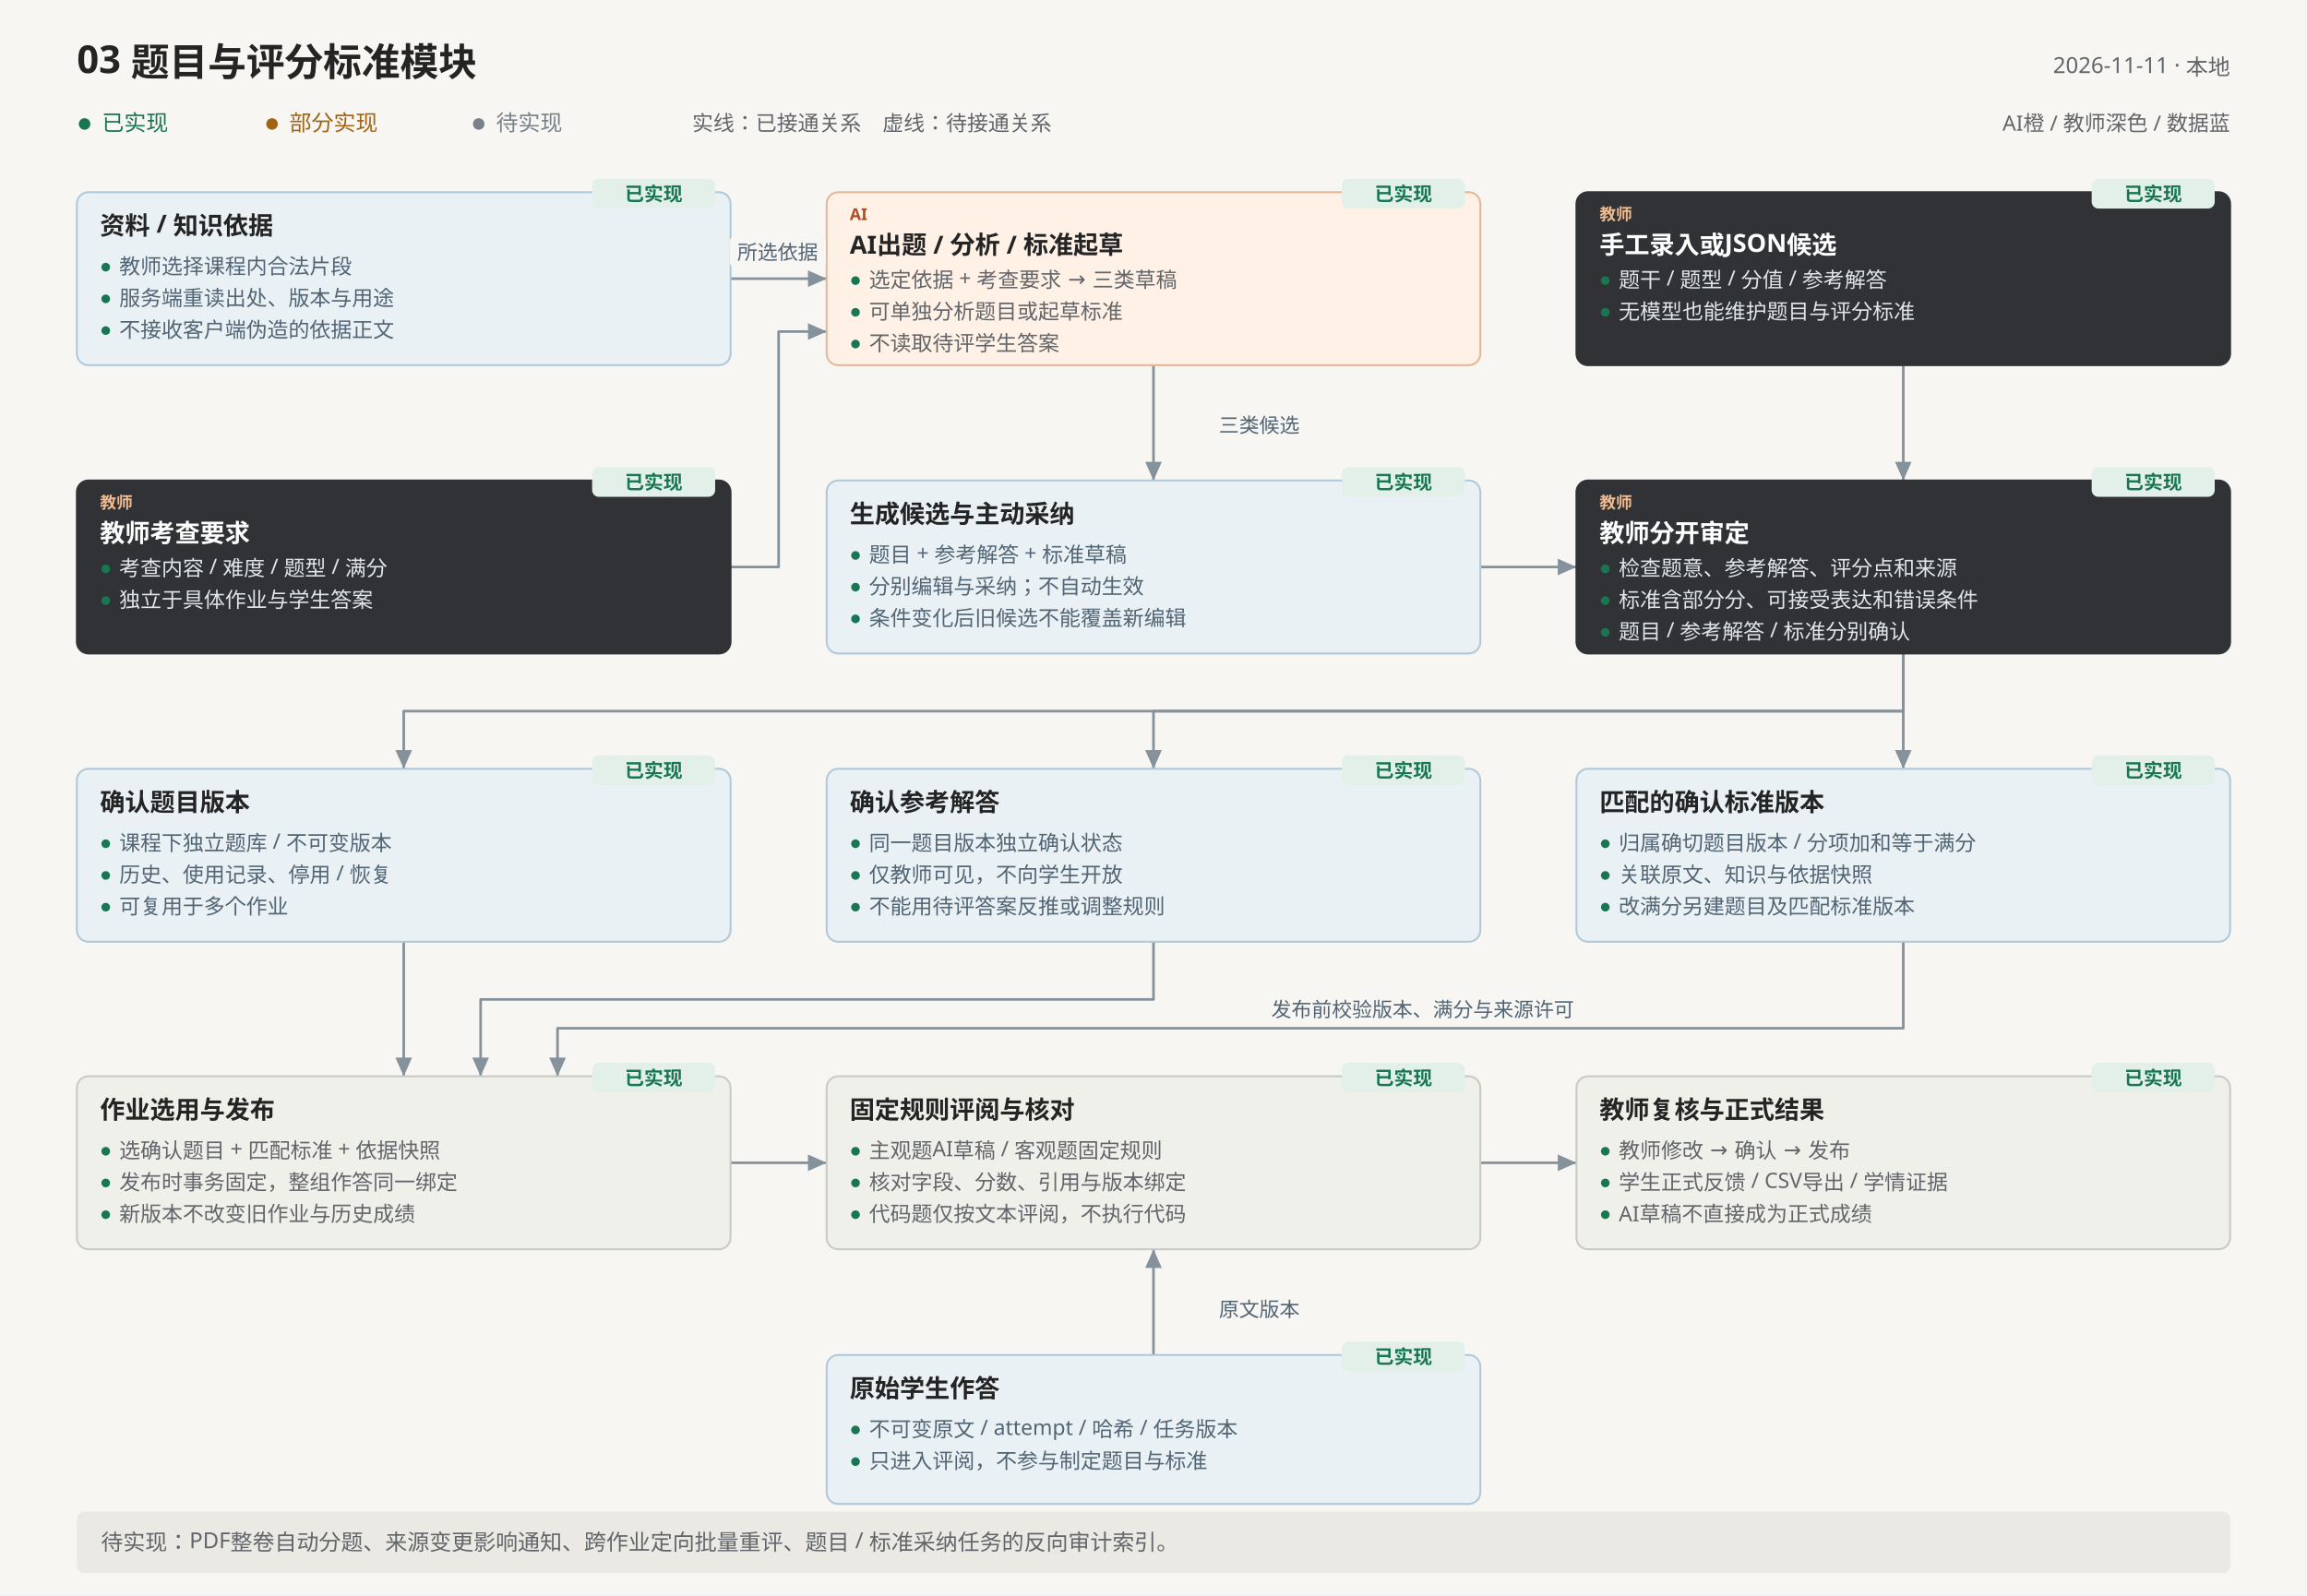
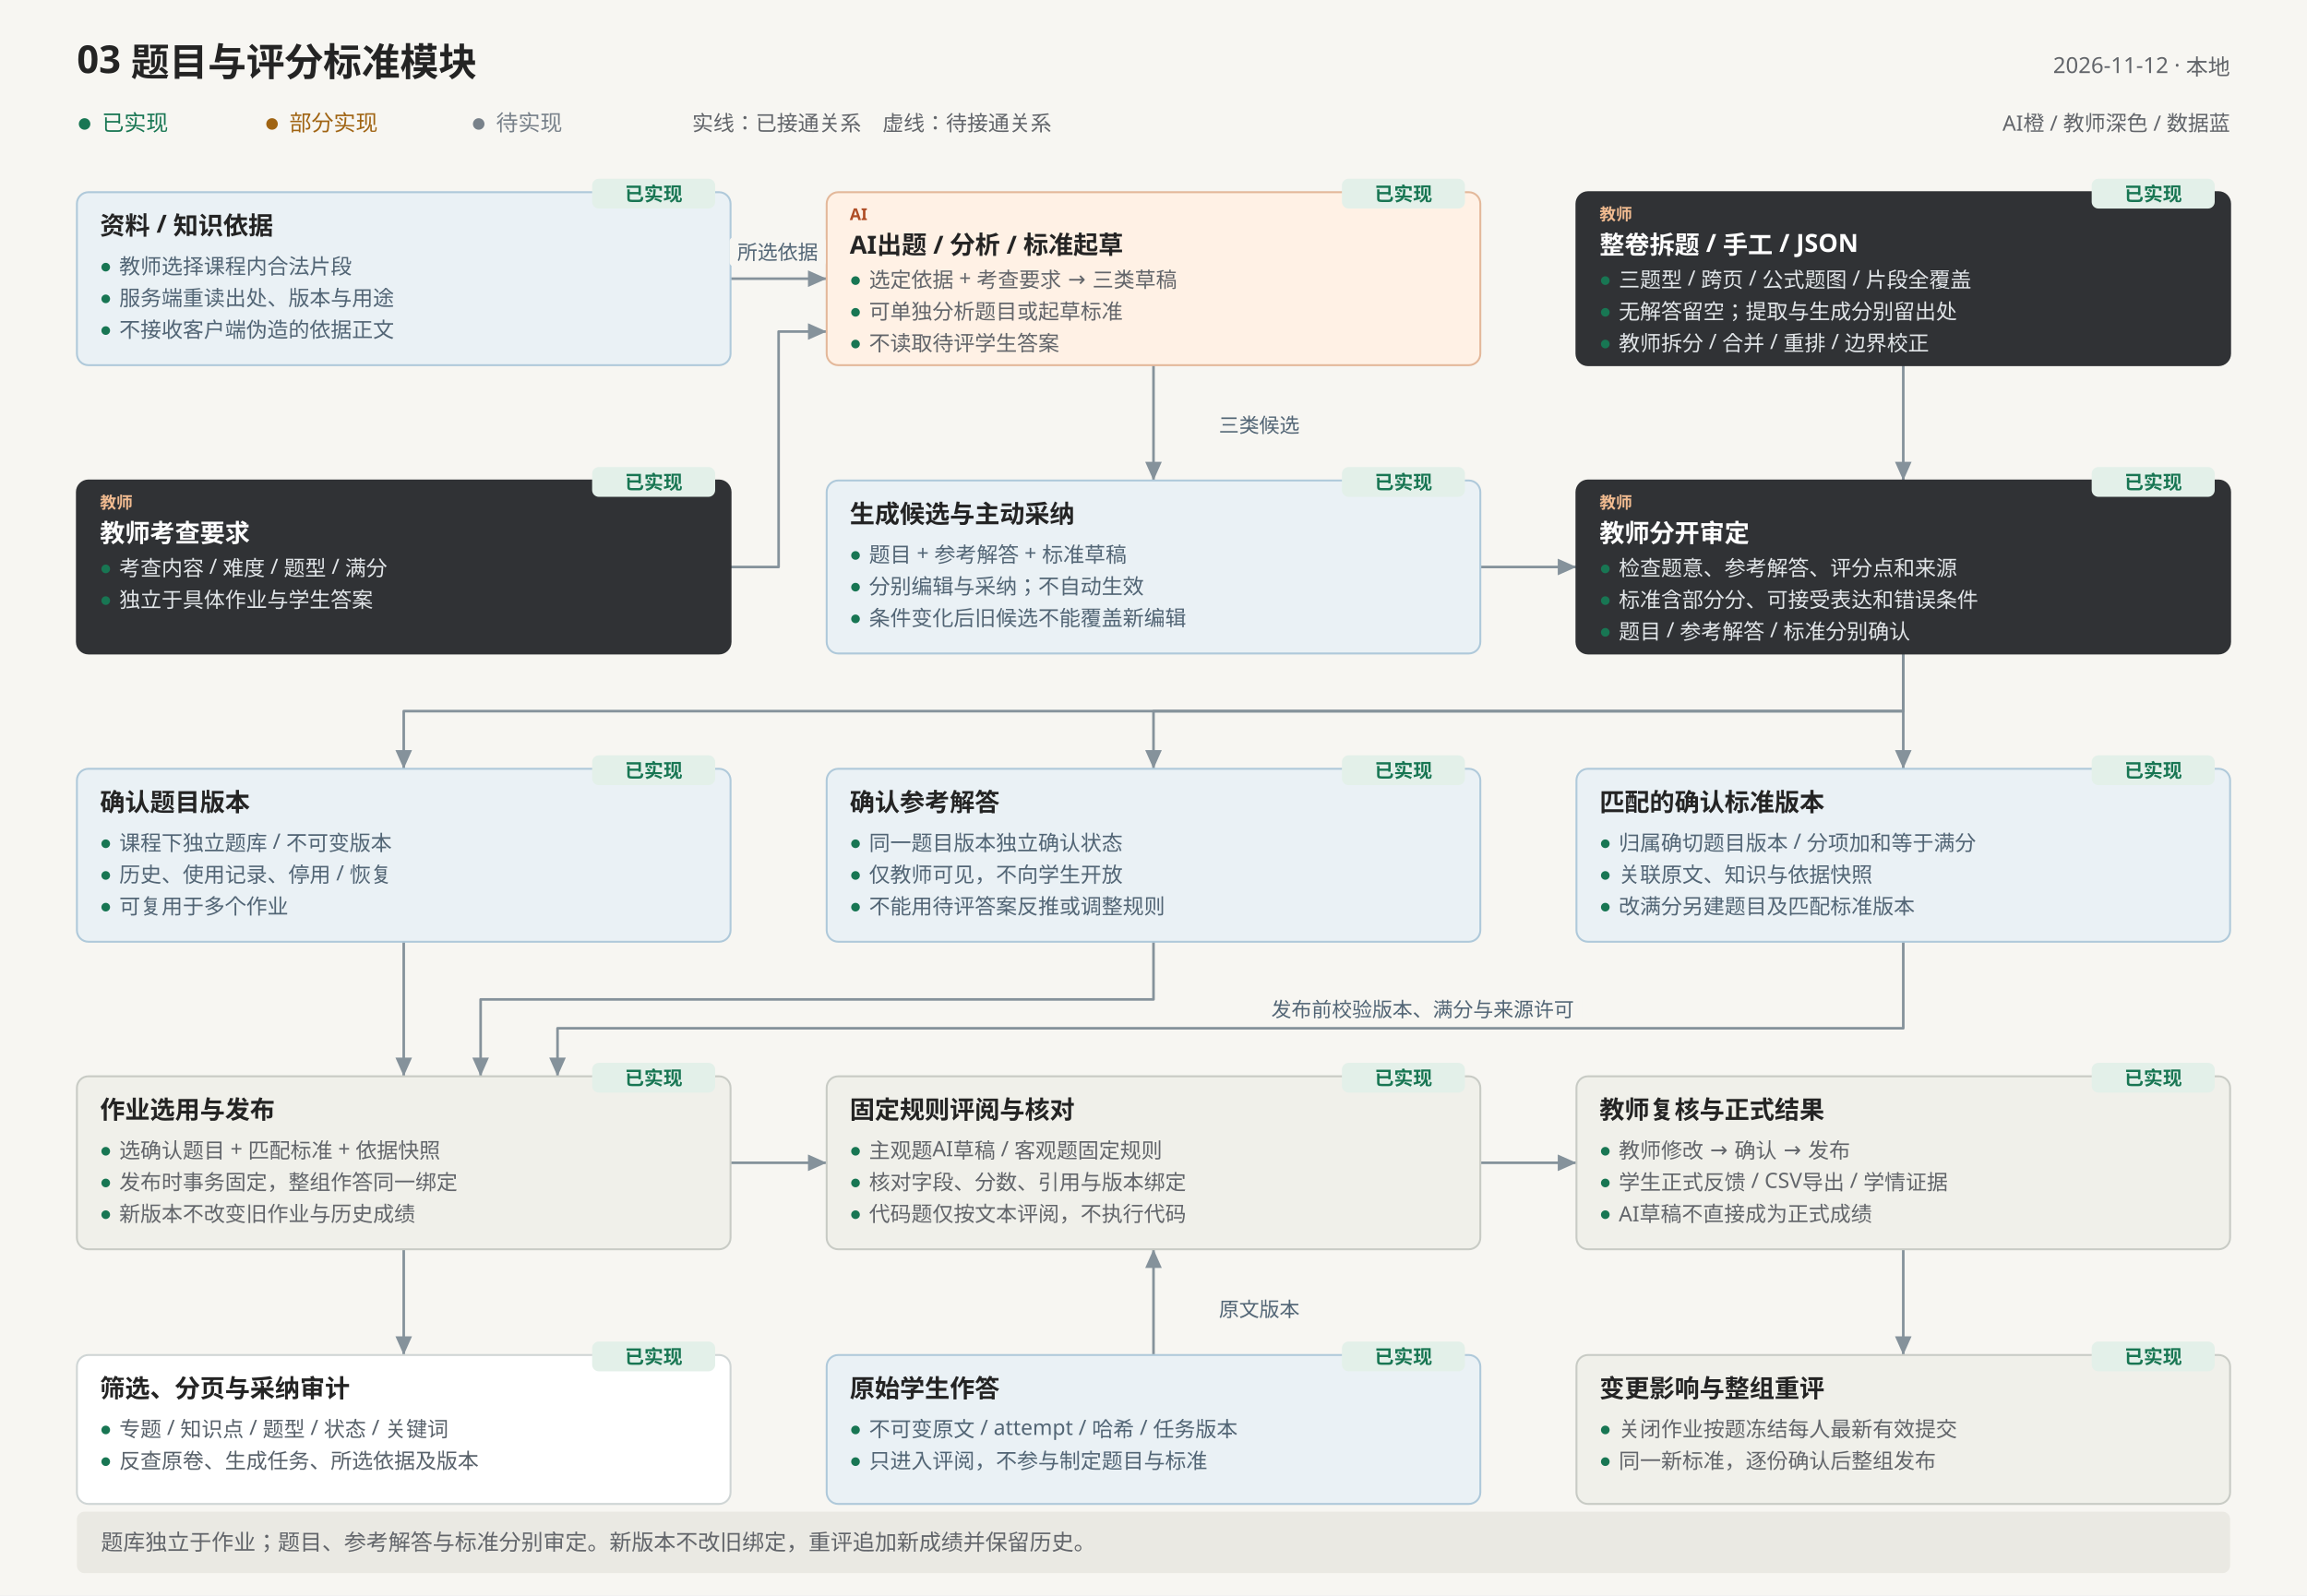
<svg xmlns="http://www.w3.org/2000/svg" width="2400" height="1660" viewBox="0 0 2400 1660" role="img" aria-label="03  题目与评分标准模块">
  <defs>
    <marker id="03-done" viewBox="0 0 10 10" refX="9" refY="5" markerWidth="8" markerHeight="8" orient="auto-start-reverse">
      <path d="M 0 1 L 9 5 L 0 9 Z" fill="#85929B" />
    </marker>
    <marker id="03-planned" viewBox="0 0 10 10" refX="9" refY="5" markerWidth="8" markerHeight="8" orient="auto-start-reverse">
      <path d="M 0 1 L 9 5 L 0 9 Z" fill="#78818A" />
    </marker>
  </defs>
  <g font-family="Microsoft YaHei, sans-serif">
    <rect x="0" y="0" width="2400" height="1660" fill="#F7F6F2" stroke="none" rx="0" />
    <text x="80" y="76" font-size="40" fill="#242424" font-weight="600">03  题目与评分标准模块</text>
-     <text x="2320" y="76" font-size="23" fill="#62656A" text-anchor="end">2026-11-11 · 本地</text>
+     <text x="2320" y="76" font-size="23" fill="#62656A" text-anchor="end">2026-11-12 · 本地</text>
    <circle cx="88" cy="129" r="6" fill="#187653" />
    <text x="106" y="136" font-size="23" fill="#187653">已实现</text>
    <circle cx="283" cy="129" r="6" fill="#A06413" />
    <text x="301" y="136" font-size="23" fill="#A06413">部分实现</text>
    <circle cx="498" cy="129" r="6" fill="#78818A" />
    <text x="516" y="136" font-size="23" fill="#78818A">待实现</text>
    <text x="720" y="136" font-size="22" fill="#62656A">实线：已接通关系　虚线：待接通关系</text>
    <text x="2320" y="136" font-size="22" fill="#62656A" text-anchor="end">AI橙 / 教师深色 / 数据蓝</text>
    <g class="links">
      <g class="edge" data-from="basis" data-to="generate" data-status="done">
        <path d="M 760 290 L 860 290" fill="none" stroke="#85929B" stroke-width="2.7" stroke-linejoin="round" marker-end="url(#03-done)" />
      </g>
      <g class="edge" data-from="requirement" data-to="generate" data-status="done">
        <path d="M 760 590 L 810 590 L 810 345 L 860 345" fill="none" stroke="#85929B" stroke-width="2.7" stroke-linejoin="round" marker-end="url(#03-done)" />
      </g>
      <g class="edge" data-from="generate" data-to="draft" data-status="done">
        <path d="M 1200 380 L 1200 500" fill="none" stroke="#85929B" stroke-width="2.7" stroke-linejoin="round" marker-end="url(#03-done)" />
      </g>
      <g class="edge" data-from="manual" data-to="edit" data-status="done">
        <path d="M 1980 380 L 1980 500" fill="none" stroke="#85929B" stroke-width="2.7" stroke-linejoin="round" marker-end="url(#03-done)" />
      </g>
      <g class="edge" data-from="draft" data-to="edit" data-status="done">
        <path d="M 1540 590 L 1640 590" fill="none" stroke="#85929B" stroke-width="2.7" stroke-linejoin="round" marker-end="url(#03-done)" />
      </g>
      <g class="edge" data-from="edit" data-to="question" data-status="done">
        <path d="M 1980 680 L 1980 740 L 420 740 L 420 800" fill="none" stroke="#85929B" stroke-width="2.7" stroke-linejoin="round" marker-end="url(#03-done)" />
      </g>
      <g class="edge" data-from="edit" data-to="reference" data-status="done">
        <path d="M 1980 680 L 1980 740 L 1200 740 L 1200 800" fill="none" stroke="#85929B" stroke-width="2.7" stroke-linejoin="round" marker-end="url(#03-done)" />
      </g>
      <g class="edge" data-from="edit" data-to="rubric" data-status="done">
        <path d="M 1980 680 L 1980 800" fill="none" stroke="#85929B" stroke-width="2.7" stroke-linejoin="round" marker-end="url(#03-done)" />
      </g>
      <g class="edge" data-from="question" data-to="assignment" data-status="done">
        <path d="M 420 980 L 420 1120" fill="none" stroke="#85929B" stroke-width="2.7" stroke-linejoin="round" marker-end="url(#03-done)" />
      </g>
      <g class="edge" data-from="reference" data-to="assignment" data-status="done">
        <path d="M 1200 980 L 1200 1040 L 500 1040 L 500 1120" fill="none" stroke="#85929B" stroke-width="2.7" stroke-linejoin="round" marker-end="url(#03-done)" />
      </g>
      <g class="edge" data-from="rubric" data-to="assignment" data-status="done">
        <path d="M 1980 980 L 1980 1070 L 580 1070 L 580 1120" fill="none" stroke="#85929B" stroke-width="2.7" stroke-linejoin="round" marker-end="url(#03-done)" />
      </g>
      <g class="edge" data-from="assignment" data-to="grading" data-status="done">
        <path d="M 760 1210 L 860 1210" fill="none" stroke="#85929B" stroke-width="2.7" stroke-linejoin="round" marker-end="url(#03-done)" />
      </g>
      <g class="edge" data-from="answer" data-to="grading" data-status="done">
        <path d="M 1200 1410 L 1200 1300" fill="none" stroke="#85929B" stroke-width="2.7" stroke-linejoin="round" marker-end="url(#03-done)" />
      </g>
      <g class="edge" data-from="grading" data-to="release" data-status="done">
        <path d="M 1540 1210 L 1640 1210" fill="none" stroke="#85929B" stroke-width="2.7" stroke-linejoin="round" marker-end="url(#03-done)" />
+       </g>
+       <g class="edge" data-from="assignment" data-to="audit" data-status="done">
+         <path d="M 420 1300 L 420 1410" fill="none" stroke="#85929B" stroke-width="2.7" stroke-linejoin="round" marker-end="url(#03-done)" />
+       </g>
+       <g class="edge" data-from="release" data-to="regrade" data-status="done">
+         <path d="M 1980 1300 L 1980 1410" fill="none" stroke="#85929B" stroke-width="2.7" stroke-linejoin="round" marker-end="url(#03-done)" />
      </g>
    </g>
    <g class="nodes">
      <g class="node" data-node="basis" role="button" tabindex="0" aria-label="资料 / 知识依据" data-status="done">
        <rect x="80" y="200" width="680" height="180" fill="#EAF1F5" stroke="#AFC9DA" rx="12" stroke-width="2" />
        <rect x="616" y="186" width="128" height="31" fill="#E3F0E9" stroke="none" rx="7" />
        <text x="680" y="209" font-size="20" fill="#187653" text-anchor="middle" font-weight="600">已实现</text>
        <text x="104" y="244" font-size="26" fill="#242424" font-weight="600">资料 / 知识依据</text>
        <circle cx="110" cy="278" r="4.5" fill="#187653" data-item-status="done" />
        <text x="124" y="285" font-size="22" fill="#526575">教师选择课程内合法片段</text>
        <circle cx="110" cy="311" r="4.5" fill="#187653" data-item-status="done" />
        <text x="124" y="318" font-size="22" fill="#526575">服务端重读出处、版本与用途</text>
        <circle cx="110" cy="344" r="4.5" fill="#187653" data-item-status="done" />
        <text x="124" y="351" font-size="22" fill="#526575">不接收客户端伪造的依据正文</text>
      </g>
      <g class="node" data-node="generate" role="button" tabindex="0" aria-label="AI出题 / 分析 / 标准起草" data-status="done">
        <rect x="860" y="200" width="680" height="180" fill="#FFF1E5" stroke="#E3B89A" rx="12" stroke-width="2" />
        <rect x="1396" y="186" width="128" height="31" fill="#E3F0E9" stroke="none" rx="7" />
        <text x="1460" y="209" font-size="20" fill="#187653" text-anchor="middle" font-weight="600">已实现</text>
        <text x="884" y="229" font-size="17" fill="#AE4D25" font-weight="600">AI</text>
        <text x="884" y="264" font-size="26" fill="#242424" font-weight="600">AI出题 / 分析 / 标准起草</text>
        <circle cx="890" cy="292" r="4.5" fill="#187653" data-item-status="done" />
        <text x="904" y="299" font-size="22" fill="#62656A">选定依据 + 考查要求 → 三类草稿</text>
        <circle cx="890" cy="325" r="4.5" fill="#187653" data-item-status="done" />
        <text x="904" y="332" font-size="22" fill="#62656A">可单独分析题目或起草标准</text>
        <circle cx="890" cy="358" r="4.5" fill="#187653" data-item-status="done" />
        <text x="904" y="365" font-size="22" fill="#62656A">不读取待评学生答案</text>
      </g>
-       <g class="node" data-node="manual" role="button" tabindex="0" aria-label="手工录入或JSON候选" data-status="done">
+       <g class="node" data-node="manual" role="button" tabindex="0" aria-label="整卷拆题 / 手工 / JSON" data-status="done">
        <rect x="1640" y="200" width="680" height="180" fill="#303235" stroke="#303235" rx="12" stroke-width="2" />
        <rect x="2176" y="186" width="128" height="31" fill="#E3F0E9" stroke="none" rx="7" />
        <text x="2240" y="209" font-size="20" fill="#187653" text-anchor="middle" font-weight="600">已实现</text>
        <text x="1664" y="229" font-size="17" fill="#F1BB90" font-weight="600">教师</text>
-         <text x="1664" y="264" font-size="26" fill="#FFFFFF" font-weight="600">手工录入或JSON候选</text>
+         <text x="1664" y="264" font-size="26" fill="#FFFFFF" font-weight="600">整卷拆题 / 手工 / JSON</text>
        <circle cx="1670" cy="292" r="4.5" fill="#187653" data-item-status="done" />
-         <text x="1684" y="299" font-size="22" fill="#E1E5E8">题干 / 题型 / 分值 / 参考解答</text>
+         <text x="1684" y="299" font-size="22" fill="#E1E5E8">三题型 / 跨页 / 公式题图 / 片段全覆盖</text>
        <circle cx="1670" cy="325" r="4.5" fill="#187653" data-item-status="done" />
-         <text x="1684" y="332" font-size="22" fill="#E1E5E8">无模型也能维护题目与评分标准</text>
+         <text x="1684" y="332" font-size="22" fill="#E1E5E8">无解答留空；提取与生成分别留出处</text>
+         <circle cx="1670" cy="358" r="4.5" fill="#187653" data-item-status="done" />
+         <text x="1684" y="365" font-size="22" fill="#E1E5E8">教师拆分 / 合并 / 重排 / 边界校正</text>
      </g>
      <g class="node" data-node="requirement" role="button" tabindex="0" aria-label="教师考查要求" data-status="done">
        <rect x="80" y="500" width="680" height="180" fill="#303235" stroke="#303235" rx="12" stroke-width="2" />
        <rect x="616" y="486" width="128" height="31" fill="#E3F0E9" stroke="none" rx="7" />
        <text x="680" y="509" font-size="20" fill="#187653" text-anchor="middle" font-weight="600">已实现</text>
        <text x="104" y="529" font-size="17" fill="#F1BB90" font-weight="600">教师</text>
        <text x="104" y="564" font-size="26" fill="#FFFFFF" font-weight="600">教师考查要求</text>
        <circle cx="110" cy="592" r="4.5" fill="#187653" data-item-status="done" />
        <text x="124" y="599" font-size="22" fill="#E1E5E8">考查内容 / 难度 / 题型 / 满分</text>
        <circle cx="110" cy="625" r="4.5" fill="#187653" data-item-status="done" />
        <text x="124" y="632" font-size="22" fill="#E1E5E8">独立于具体作业与学生答案</text>
      </g>
      <g class="node" data-node="draft" role="button" tabindex="0" aria-label="生成候选与主动采纳" data-status="done">
        <rect x="860" y="500" width="680" height="180" fill="#EAF1F5" stroke="#AFC9DA" rx="12" stroke-width="2" />
        <rect x="1396" y="486" width="128" height="31" fill="#E3F0E9" stroke="none" rx="7" />
        <text x="1460" y="509" font-size="20" fill="#187653" text-anchor="middle" font-weight="600">已实现</text>
        <text x="884" y="544" font-size="26" fill="#242424" font-weight="600">生成候选与主动采纳</text>
        <circle cx="890" cy="578" r="4.5" fill="#187653" data-item-status="done" />
        <text x="904" y="585" font-size="22" fill="#526575">题目 + 参考解答 + 标准草稿</text>
        <circle cx="890" cy="611" r="4.5" fill="#187653" data-item-status="done" />
        <text x="904" y="618" font-size="22" fill="#526575">分别编辑与采纳；不自动生效</text>
        <circle cx="890" cy="644" r="4.5" fill="#187653" data-item-status="done" />
        <text x="904" y="651" font-size="22" fill="#526575">条件变化后旧候选不能覆盖新编辑</text>
      </g>
      <g class="node" data-node="edit" role="button" tabindex="0" aria-label="教师分开审定" data-status="done">
        <rect x="1640" y="500" width="680" height="180" fill="#303235" stroke="#303235" rx="12" stroke-width="2" />
        <rect x="2176" y="486" width="128" height="31" fill="#E3F0E9" stroke="none" rx="7" />
        <text x="2240" y="509" font-size="20" fill="#187653" text-anchor="middle" font-weight="600">已实现</text>
        <text x="1664" y="529" font-size="17" fill="#F1BB90" font-weight="600">教师</text>
        <text x="1664" y="564" font-size="26" fill="#FFFFFF" font-weight="600">教师分开审定</text>
        <circle cx="1670" cy="592" r="4.5" fill="#187653" data-item-status="done" />
        <text x="1684" y="599" font-size="22" fill="#E1E5E8">检查题意、参考解答、评分点和来源</text>
        <circle cx="1670" cy="625" r="4.5" fill="#187653" data-item-status="done" />
        <text x="1684" y="632" font-size="22" fill="#E1E5E8">标准含部分分、可接受表达和错误条件</text>
        <circle cx="1670" cy="658" r="4.5" fill="#187653" data-item-status="done" />
        <text x="1684" y="665" font-size="22" fill="#E1E5E8">题目 / 参考解答 / 标准分别确认</text>
      </g>
      <g class="node" data-node="question" role="button" tabindex="0" aria-label="确认题目版本" data-status="done">
        <rect x="80" y="800" width="680" height="180" fill="#EAF1F5" stroke="#AFC9DA" rx="12" stroke-width="2" />
        <rect x="616" y="786" width="128" height="31" fill="#E3F0E9" stroke="none" rx="7" />
        <text x="680" y="809" font-size="20" fill="#187653" text-anchor="middle" font-weight="600">已实现</text>
        <text x="104" y="844" font-size="26" fill="#242424" font-weight="600">确认题目版本</text>
        <circle cx="110" cy="878" r="4.5" fill="#187653" data-item-status="done" />
        <text x="124" y="885" font-size="22" fill="#526575">课程下独立题库 / 不可变版本</text>
        <circle cx="110" cy="911" r="4.5" fill="#187653" data-item-status="done" />
        <text x="124" y="918" font-size="22" fill="#526575">历史、使用记录、停用 / 恢复</text>
        <circle cx="110" cy="944" r="4.5" fill="#187653" data-item-status="done" />
        <text x="124" y="951" font-size="22" fill="#526575">可复用于多个作业</text>
      </g>
      <g class="node" data-node="reference" role="button" tabindex="0" aria-label="确认参考解答" data-status="done">
        <rect x="860" y="800" width="680" height="180" fill="#EAF1F5" stroke="#AFC9DA" rx="12" stroke-width="2" />
        <rect x="1396" y="786" width="128" height="31" fill="#E3F0E9" stroke="none" rx="7" />
        <text x="1460" y="809" font-size="20" fill="#187653" text-anchor="middle" font-weight="600">已实现</text>
        <text x="884" y="844" font-size="26" fill="#242424" font-weight="600">确认参考解答</text>
        <circle cx="890" cy="878" r="4.5" fill="#187653" data-item-status="done" />
        <text x="904" y="885" font-size="22" fill="#526575">同一题目版本独立确认状态</text>
        <circle cx="890" cy="911" r="4.5" fill="#187653" data-item-status="done" />
        <text x="904" y="918" font-size="22" fill="#526575">仅教师可见，不向学生开放</text>
        <circle cx="890" cy="944" r="4.5" fill="#187653" data-item-status="done" />
        <text x="904" y="951" font-size="22" fill="#526575">不能用待评答案反推或调整规则</text>
      </g>
      <g class="node" data-node="rubric" role="button" tabindex="0" aria-label="匹配的确认标准版本" data-status="done">
        <rect x="1640" y="800" width="680" height="180" fill="#EAF1F5" stroke="#AFC9DA" rx="12" stroke-width="2" />
        <rect x="2176" y="786" width="128" height="31" fill="#E3F0E9" stroke="none" rx="7" />
        <text x="2240" y="809" font-size="20" fill="#187653" text-anchor="middle" font-weight="600">已实现</text>
        <text x="1664" y="844" font-size="26" fill="#242424" font-weight="600">匹配的确认标准版本</text>
        <circle cx="1670" cy="878" r="4.5" fill="#187653" data-item-status="done" />
        <text x="1684" y="885" font-size="22" fill="#526575">归属确切题目版本 / 分项加和等于满分</text>
        <circle cx="1670" cy="911" r="4.5" fill="#187653" data-item-status="done" />
        <text x="1684" y="918" font-size="22" fill="#526575">关联原文、知识与依据快照</text>
        <circle cx="1670" cy="944" r="4.5" fill="#187653" data-item-status="done" />
        <text x="1684" y="951" font-size="22" fill="#526575">改满分另建题目及匹配标准版本</text>
      </g>
      <g class="node" data-node="assignment" role="button" tabindex="0" aria-label="作业选用与发布" data-status="done">
        <rect x="80" y="1120" width="680" height="180" fill="#F0F0EA" stroke="#C8CBC5" rx="12" stroke-width="2" />
        <rect x="616" y="1106" width="128" height="31" fill="#E3F0E9" stroke="none" rx="7" />
        <text x="680" y="1129" font-size="20" fill="#187653" text-anchor="middle" font-weight="600">已实现</text>
        <text x="104" y="1164" font-size="26" fill="#242424" font-weight="600">作业选用与发布</text>
        <circle cx="110" cy="1198" r="4.5" fill="#187653" data-item-status="done" />
        <text x="124" y="1205" font-size="22" fill="#62656A">选确认题目 + 匹配标准 + 依据快照</text>
        <circle cx="110" cy="1231" r="4.5" fill="#187653" data-item-status="done" />
        <text x="124" y="1238" font-size="22" fill="#62656A">发布时事务固定，整组作答同一绑定</text>
        <circle cx="110" cy="1264" r="4.5" fill="#187653" data-item-status="done" />
        <text x="124" y="1271" font-size="22" fill="#62656A">新版本不改变旧作业与历史成绩</text>
      </g>
      <g class="node" data-node="grading" role="button" tabindex="0" aria-label="固定规则评阅与核对" data-status="done">
        <rect x="860" y="1120" width="680" height="180" fill="#F0F0EA" stroke="#C8CBC5" rx="12" stroke-width="2" />
        <rect x="1396" y="1106" width="128" height="31" fill="#E3F0E9" stroke="none" rx="7" />
        <text x="1460" y="1129" font-size="20" fill="#187653" text-anchor="middle" font-weight="600">已实现</text>
        <text x="884" y="1164" font-size="26" fill="#242424" font-weight="600">固定规则评阅与核对</text>
        <circle cx="890" cy="1198" r="4.5" fill="#187653" data-item-status="done" />
        <text x="904" y="1205" font-size="22" fill="#62656A">主观题AI草稿 / 客观题固定规则</text>
        <circle cx="890" cy="1231" r="4.5" fill="#187653" data-item-status="done" />
        <text x="904" y="1238" font-size="22" fill="#62656A">核对字段、分数、引用与版本绑定</text>
        <circle cx="890" cy="1264" r="4.5" fill="#187653" data-item-status="done" />
        <text x="904" y="1271" font-size="22" fill="#62656A">代码题仅按文本评阅，不执行代码</text>
      </g>
      <g class="node" data-node="release" role="button" tabindex="0" aria-label="教师复核与正式结果" data-status="done">
        <rect x="1640" y="1120" width="680" height="180" fill="#F0F0EA" stroke="#C8CBC5" rx="12" stroke-width="2" />
        <rect x="2176" y="1106" width="128" height="31" fill="#E3F0E9" stroke="none" rx="7" />
        <text x="2240" y="1129" font-size="20" fill="#187653" text-anchor="middle" font-weight="600">已实现</text>
        <text x="1664" y="1164" font-size="26" fill="#242424" font-weight="600">教师复核与正式结果</text>
        <circle cx="1670" cy="1198" r="4.5" fill="#187653" data-item-status="done" />
        <text x="1684" y="1205" font-size="22" fill="#62656A">教师修改 → 确认 → 发布</text>
        <circle cx="1670" cy="1231" r="4.5" fill="#187653" data-item-status="done" />
        <text x="1684" y="1238" font-size="22" fill="#62656A">学生正式反馈 / CSV导出 / 学情证据</text>
        <circle cx="1670" cy="1264" r="4.5" fill="#187653" data-item-status="done" />
        <text x="1684" y="1271" font-size="22" fill="#62656A">AI草稿不直接成为正式成绩</text>
      </g>
      <g class="node" data-node="answer" role="button" tabindex="0" aria-label="原始学生作答" data-status="done">
        <rect x="860" y="1410" width="680" height="155" fill="#EAF1F5" stroke="#AFC9DA" rx="12" stroke-width="2" />
        <rect x="1396" y="1396" width="128" height="31" fill="#E3F0E9" stroke="none" rx="7" />
        <text x="1460" y="1419" font-size="20" fill="#187653" text-anchor="middle" font-weight="600">已实现</text>
        <text x="884" y="1454" font-size="26" fill="#242424" font-weight="600">原始学生作答</text>
        <circle cx="890" cy="1488" r="4.5" fill="#187653" data-item-status="done" />
        <text x="904" y="1495" font-size="22" fill="#526575">不可变原文 / attempt / 哈希 / 任务版本</text>
        <circle cx="890" cy="1521" r="4.5" fill="#187653" data-item-status="done" />
        <text x="904" y="1528" font-size="22" fill="#526575">只进入评阅，不参与制定题目与标准</text>
      </g>
+       <g class="node" data-node="audit" role="button" tabindex="0" aria-label="筛选、分页与采纳审计" data-status="done">
+         <rect x="80" y="1410" width="680" height="155" fill="#FFFFFF" stroke="#CFD5D5" rx="12" stroke-width="2" />
+         <rect x="616" y="1396" width="128" height="31" fill="#E3F0E9" stroke="none" rx="7" />
+         <text x="680" y="1419" font-size="20" fill="#187653" text-anchor="middle" font-weight="600">已实现</text>
+         <text x="104" y="1454" font-size="26" fill="#242424" font-weight="600">筛选、分页与采纳审计</text>
+         <circle cx="110" cy="1488" r="4.5" fill="#187653" data-item-status="done" />
+         <text x="124" y="1495" font-size="22" fill="#58616A">专题 / 知识点 / 题型 / 状态 / 关键词</text>
+         <circle cx="110" cy="1521" r="4.5" fill="#187653" data-item-status="done" />
+         <text x="124" y="1528" font-size="22" fill="#58616A">反查原卷、生成任务、所选依据及版本</text>
+       </g>
+       <g class="node" data-node="regrade" role="button" tabindex="0" aria-label="变更影响与整组重评" data-status="done">
+         <rect x="1640" y="1410" width="680" height="155" fill="#F0F0EA" stroke="#C8CBC5" rx="12" stroke-width="2" />
+         <rect x="2176" y="1396" width="128" height="31" fill="#E3F0E9" stroke="none" rx="7" />
+         <text x="2240" y="1419" font-size="20" fill="#187653" text-anchor="middle" font-weight="600">已实现</text>
+         <text x="1664" y="1454" font-size="26" fill="#242424" font-weight="600">变更影响与整组重评</text>
+         <circle cx="1670" cy="1488" r="4.5" fill="#187653" data-item-status="done" />
+         <text x="1684" y="1495" font-size="22" fill="#62656A">关闭作业按题冻结每人最新有效提交</text>
+         <circle cx="1670" cy="1521" r="4.5" fill="#187653" data-item-status="done" />
+         <text x="1684" y="1528" font-size="22" fill="#62656A">同一新标准，逐份确认后整组发布</text>
+       </g>
    </g>
    <g class="labels">
      <g class="edge-label" data-from="basis" data-to="generate" data-status="done">
        <rect x="759.0" y="247" width="100.0" height="30" fill="#F7F6F2" stroke="none" rx="4" />
        <text x="809" y="270" font-size="21" fill="#526575" text-anchor="middle">所选依据</text>
      </g>
      <g class="edge-label" data-from="generate" data-to="draft" data-status="done">
        <rect x="1260.0" y="427" width="100.0" height="30" fill="#F7F6F2" stroke="none" rx="4" />
        <text x="1310" y="450" font-size="21" fill="#526575" text-anchor="middle">三类候选</text>
      </g>
      <g class="edge-label" data-from="rubric" data-to="assignment" data-status="done">
        <rect x="1314.5" y="1035" width="331.0" height="30" fill="#F7F6F2" stroke="none" rx="4" />
        <text x="1480" y="1058" font-size="21" fill="#526575" text-anchor="middle">发布前校验版本、满分与来源许可</text>
      </g>
      <g class="edge-label" data-from="answer" data-to="grading" data-status="done">
        <rect x="1260.0" y="1347" width="100.0" height="30" fill="#F7F6F2" stroke="none" rx="4" />
        <text x="1310" y="1370" font-size="21" fill="#526575" text-anchor="middle">原文版本</text>
      </g>
    </g>
    <rect x="80" y="1573" width="2240" height="64" fill="#EAE9E3" stroke="none" rx="8" />
-     <text x="105" y="1613" font-size="23" fill="#62656A">待实现：PDF整卷自动分题、来源变更影响通知、跨作业定向批量重评、题目 / 标准采纳任务的反向审计索引。</text>
+     <text x="105" y="1613" font-size="23" fill="#62656A">题库独立于作业；题目、参考解答与标准分别审定。新版本不改旧绑定，重评追加新成绩并保留历史。</text>
  </g>
</svg>
